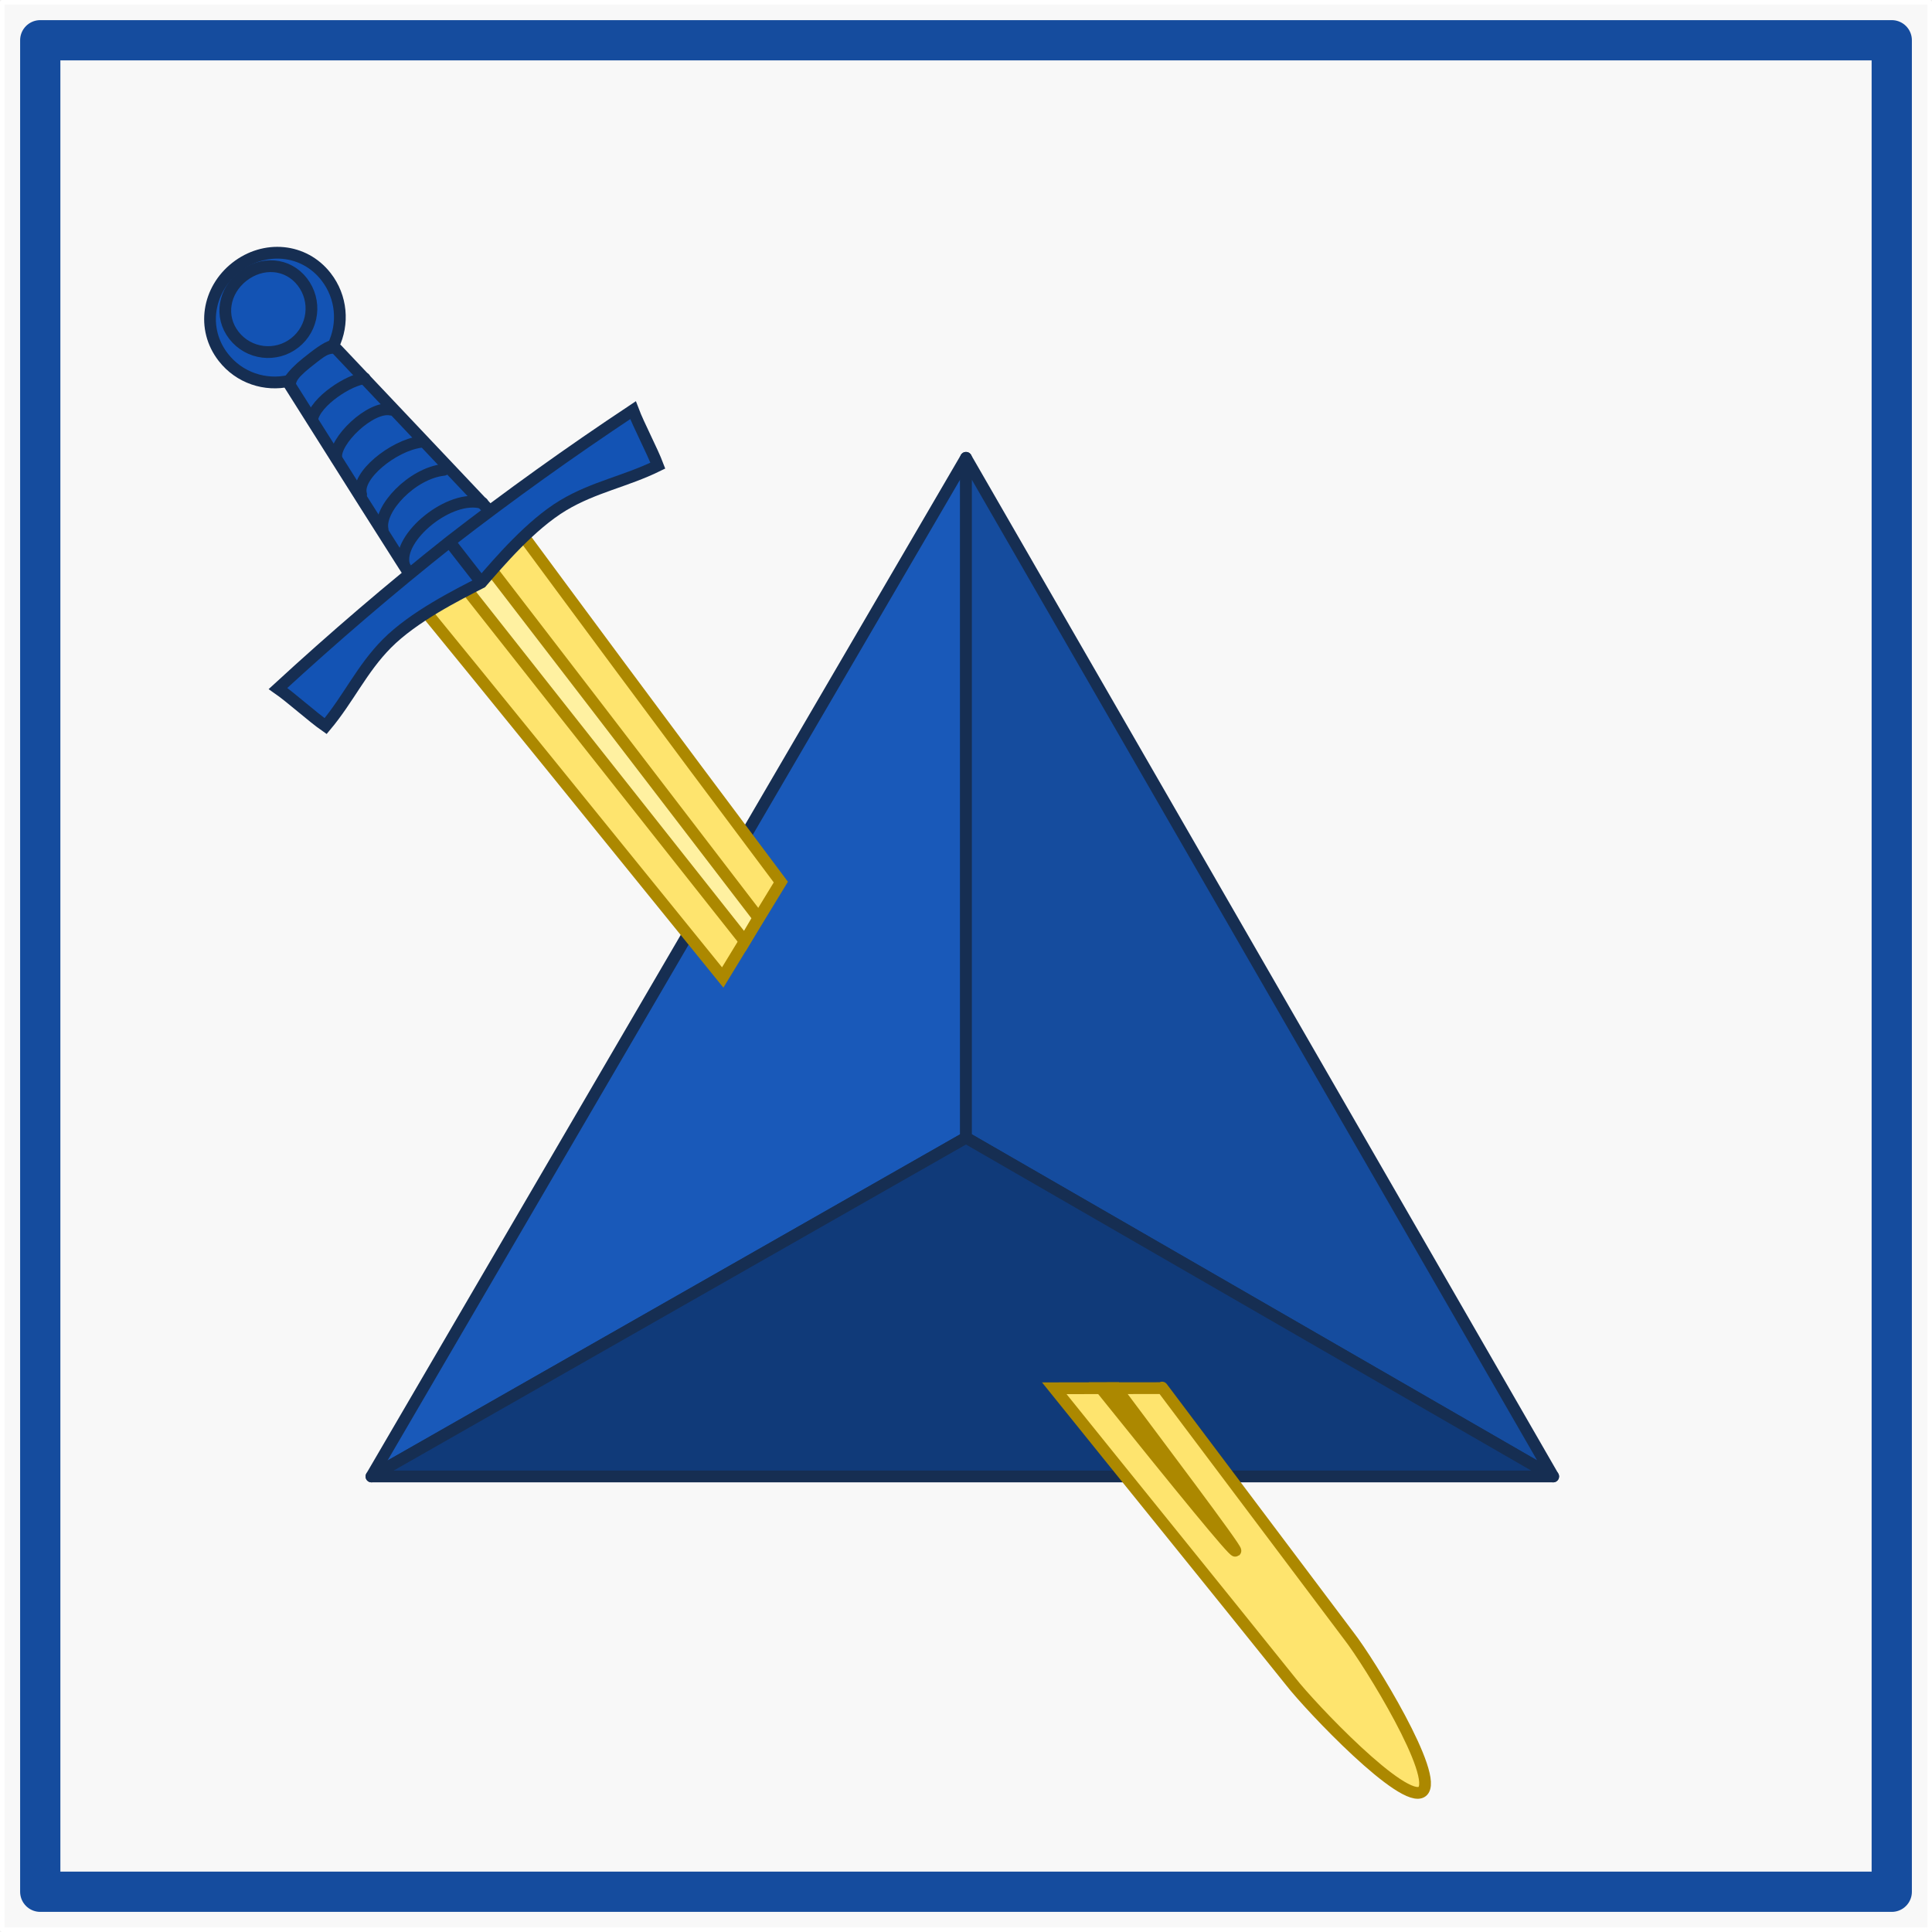
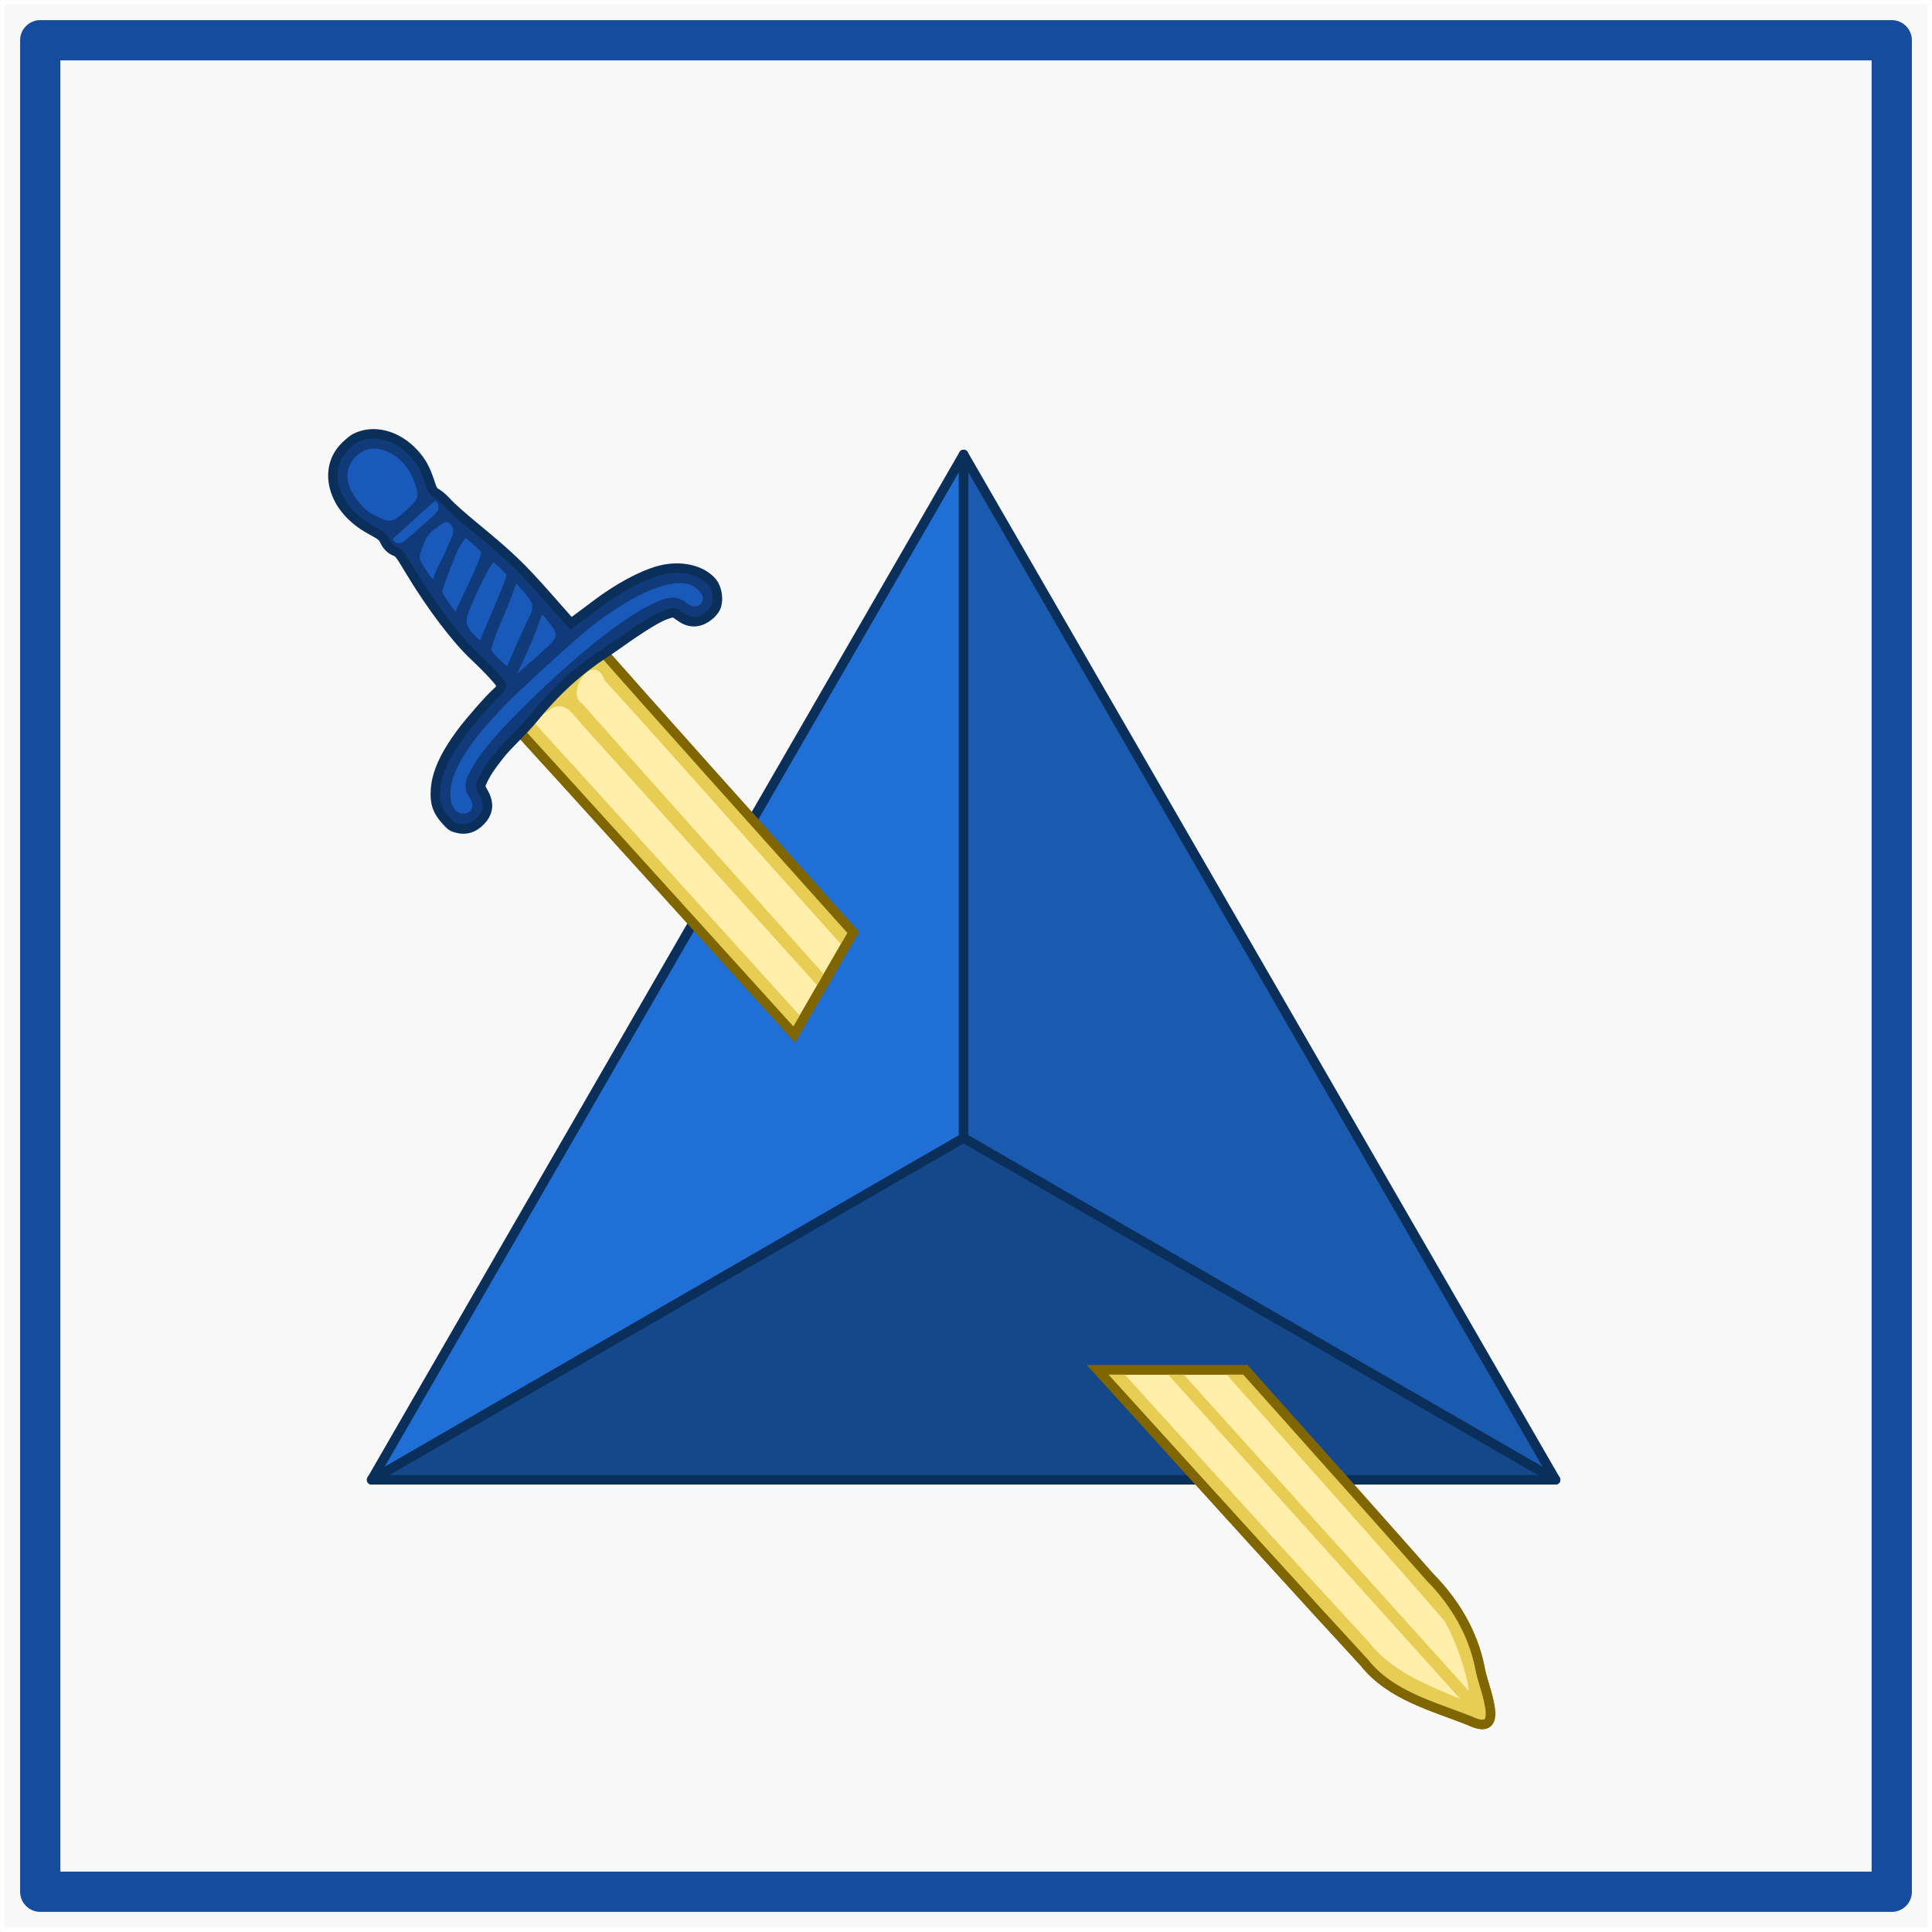
<svg xmlns="http://www.w3.org/2000/svg" width="120mm" height="120mm" viewBox="0 0 120 120" version="1.1" id="svg1">
  <defs id="defs1">
    <path id="path_63" d="m -145.707,-0.657 c 0.126,0.42 0.647,0.683 1.661,0.744 9.364,0.565 52.918,-12.931 76.927,-16.19 24.009,-3.26 44.568,-3.458 67.124,-3.367 22.556,0.091 44.205,0.652 68.213,3.912 24.008,3.26 66.121,15.887 75.837,15.646 1.193,-0.03 1.787,-0.287 1.916,-0.719" />
    <path id="path1" d="m -145.707,-0.657 c 0.126,0.42 0.647,0.683 1.661,0.744 9.364,0.565 52.918,-12.931 76.927,-16.19 24.009,-3.26 44.568,-3.458 67.124,-3.367 22.556,0.091 44.205,0.652 68.213,3.912 24.008,3.26 66.121,15.887 75.837,15.646 1.193,-0.03 1.787,-0.287 1.916,-0.719" />
  </defs>
  <g id="layer1" transform="translate(-50.56684,-44.35985)">
    <rect style="fill:#f8f8f8;stroke:#ffffff;stroke-width:0.281;stroke-linecap:round;stroke-linejoin:round;fill-opacity:1" id="rect2" width="119.719" height="119.719" x="50.708" y="44.501" />
    <rect style="display:inline;fill:none;fill-opacity:1;stroke:#154c9e;stroke-width:2.5;stroke-linecap:round;stroke-linejoin:round;stroke-dasharray:none;stroke-opacity:1" id="rect1" width="115" height="115" x="53.067" y="46.86" />
-     <g id="g56629-8" transform="matrix(0.242893,0,0,0.243766,6.260955,-80.85205)" style="display:inline;stroke-width:3;stroke-miterlimit:100;stroke-dasharray:none">
-       <g id="g27-7-2" transform="matrix(0.595382,0,0,0.595382,549.024,349.022)" style="stroke-width:5.039;stroke-miterlimit:100">
-         <path id="path1-3-3-2" d="M -456.232,908.386 -200.868,472.452 V 763.425 Z" style="fill:#1959b9;stroke:#162e52;stroke-width:5.039;stroke-linejoin:round;stroke-miterlimit:100" />
-         <path id="path2-8-4-9" d="M -200.867,763.425 V 472.452 L 51.332,908.386 Z" style="fill:#154c9e;stroke:#162e52;stroke-width:5.039;stroke-linejoin:round;stroke-miterlimit:100" />
-         <path id="path3-2-3-7" d="M -456.232,908.386 -200.868,763.425 51.331,908.386 Z" style="fill:#103a79;stroke:#162e52;stroke-width:5.039;stroke-linejoin:round;stroke-miterlimit:100" />
+     <g id="g103" transform="matrix(0.1456083,0,0,0.181461,38.037,25.76355)" style="display:inline;vector-effect:non-scaling-stroke;stroke:none;stroke-width:1;stroke-dasharray:none;-inkscape-stroke:hairline">
+       <g id="g15" style="display:inline;vector-effect:non-scaling-stroke;stroke:none;stroke-width:1;stroke-dasharray:none;-inkscape-stroke:hairline" transform="matrix(0.4396535,0,0,0.3527879,-31.08396,-654.8972)">
+         <path id="path12" style="display:inline;fill:#1f6fd6;fill-opacity:1;stroke:#0b2f5b;stroke-width:9.204;stroke-linecap:round;stroke-linejoin:round;stroke-dasharray:none;stroke-opacity:1" d="M 494.553,-1879.324 -79.824,-884.468 494.553,-1216.086 Z" transform="translate(706.7916,4467.088)" />
+         <path id="path14" style="display:inline;fill:#1a5bb0;fill-opacity:1;stroke:#0b2f5b;stroke-width:9.204;stroke-linecap:round;stroke-linejoin:round;stroke-dasharray:none;stroke-opacity:1" d="m 1775.723,3582.622 -574.38,-994.855 v 663.235 z" />
+         <path id="path15" style="display:inline;fill:#14488a;fill-opacity:1;stroke:#0b2f5b;stroke-width:9.204;stroke-linecap:round;stroke-linejoin:round;stroke-dasharray:none;stroke-opacity:1" d="M 626.963,3582.619 H 1775.723 l -574.378,-331.617 z" />
      </g>
-       <g id="Layer_2_2_-0-2" transform="matrix(-0.595382,0,0,-0.595382,255.441,1185.73)" stroke-miterlimit="10" style="display:inline;stroke-width:5.039;stroke-miterlimit:100">
-         <path id="path16-4-2" d="m -330.143,534.693 c -31.793,-39.366 -68.356,-84.272 -101.623,-125.587 -8.459,-10.828 -48.677,-53.028 -56.397,-46.997 -7.72,6.031 22.667,55.303 31.462,66.564 0.15,0.193 34.236,45.332 80.067,106.069 0.417,0.552 0,0 0,0 z m 117.438,216.621 c 51.09,67.842 95.336,127.562 111.303,149.104 l 5.376,1.091 36.203,-28.282 0.222,-5.479 c -18.032,-21.889 -83.043,-101.755 -128.138,-157.26 z" style="fill:#fee46e;stroke:#ac8800;stroke-width:5.039;stroke-miterlimit:100" />
-         <path id="path17-8-08-7" d="m -350.203,534.714 c -34.989,-43.377 -56.955,-70.201 -57.747,-69.582 -0.776,0.606 34.029,46.523 51.307,69.589 z m 147.098,201.306 c 61.779,80.38 79.962,103.945 117.608,152.684 l 10.692,-8.353 c -33.732,-42.652 -71.212,-89.953 -122.389,-154.34 z" style="fill:#fff1a1;stroke:#ac8800;stroke-width:5.039;stroke-miterlimit:100" />
-         <path id="path18-7-0" d="M -18.019,983.682 1.008,968.818 c 0,0 -58.017,-91.809 -58.046,-91.164 -4.955,-2.861 -15.295,0.135 -23.428,6.604 -7.691,6.11 -13.359,15.47 -11.962,21.043 -0.249,-0.095 74.409,78.381 74.409,78.381 z" style="fill:#1353b4" />
-         <g id="g23-5-6" style="fill:#0062ad;stroke:#162e52;stroke-width:5.039;stroke-miterlimit:100">
-           <path id="path19-9-8-7" d="m -84.608,913.524 c 13.928,4.151 36.914,-14.745 33.744,-26.44" style="fill:none;stroke:#162e52;stroke-width:5.039;stroke-linecap:round;stroke-miterlimit:100" />
-           <path id="path20-5-6" d="m -67.985,927.749 c 13.653,-1.431 28.125,-16.744 26.329,-25.475" style="fill:none;stroke:#162e52;stroke-width:5.039;stroke-linecap:round;stroke-miterlimit:100" />
-           <path id="path21-3-9" d="m -57.856,939.678 c 11.663,-1.62 27.743,-14.466 25.411,-22.433" style="fill:none;stroke:#162e52;stroke-width:5.039;stroke-linecap:round;stroke-miterlimit:100" />
-           <path id="path22-2-3" d="m -45.276,953.494 c 8.687,1.889 24.741,-13.549 23.479,-20.786" style="fill:none;stroke:#162e52;stroke-width:5.039;stroke-linecap:round;stroke-miterlimit:100" />
-           <path id="path23-7-0-6" d="m -33.966,966.877 c 6.246,-0.328 21.244,-9.758 22.588,-17.641" style="fill:none;stroke:#162e52;stroke-width:5.039;stroke-linecap:round;stroke-miterlimit:100" />
+       <g id="g38" transform="matrix(1.694054,-1.223956,-1.526503,-1.360384,-2040.153,885.2539)" style="display:inline;stroke-width:1.389">
+         <g id="g35" style="display:inline;stroke-width:1.389">
+           <path id="path34" style="display:inline;fill:#ffefab;fill-opacity:1;stroke:#806600;stroke-width:1.775;stroke-dasharray:none;stroke-opacity:1" d="m 981.695,-470.824 -21.555,0.428 c 0.115,-15.184 0.196,-44.868 0.277,-78.577 l 20.981,6.813 c 0.071,30.81 0.156,57.511 0.298,71.336 z m -21.06,-162.737 c 0.1,-31.832 0.225,-59.562 0.406,-74.064 -0.48,-7.795 4.031,-14.495 7.354,-21.175 3.029,-7.334 6.137,3.145 8.046,6.002 3.437,5.722 4.737,12.374 4.412,18.988 0.132,10.801 0.223,29.457 0.294,51.794 z" />
+           <path id="path35" style="fill:#e7cd54;fill-opacity:1;stroke-width:1.389" d="m 981.695,-470.824 -21.555,0.428 c 0.115,-15.184 0.196,-44.868 0.277,-78.577 l 3.135,1.019 c -0.077,32.556 -0.147,61.053 -0.249,75.476 1.061,-0.29 2.136,-0.525 3.208,-0.769 3.59,0.057 3.358,-3.022 3.189,-5.511 0.015,-13.923 0.034,-38.524 0.056,-67.183 l 2.327,0.756 c 0.054,29.227 0.142,54.383 0.277,68.664 -1.169,3.724 8.332,6.042 6.028,0.534 0.096,-10.829 -0.011,-21.661 -0.049,-32.49 -0.057,-6.863 -0.096,-19.258 -0.13,-34.719 l 3.188,1.036 c 0.071,30.81 0.156,57.511 0.298,71.336 z m -21.06,-162.737 c 0.1,-31.832 0.225,-59.562 0.406,-74.064 -0.48,-7.795 4.031,-14.495 7.354,-21.175 3.029,-7.334 6.137,3.145 8.046,6.002 3.437,5.722 4.737,12.374 4.412,18.988 0.132,10.801 0.223,29.457 0.294,51.794 l -3.194,2.874 c -0.112,-28.085 -0.281,-52.072 -0.564,-62.721 -0.875,-4.253 -3.49,-10.14 -5.377,-12.745 -0.008,16.228 -0.021,46.497 -0.016,80.826 l -2.181,1.962 c 0.017,-35.204 0.027,-66.41 0.016,-82.807 -2.877,6.125 -6.136,12.467 -5.587,19.45 -0.204,13.423 -0.345,39.043 -0.453,68.777 z" />
+           <path id="path153" style="display:inline;fill:none;fill-opacity:1;stroke:#806600;stroke-width:1.775;stroke-dasharray:none;stroke-opacity:1" d="m 981.695,-470.824 -21.555,0.428 c 0.115,-15.184 0.196,-44.868 0.277,-78.577 l 20.981,6.813 c 0.071,30.81 0.156,57.511 0.298,71.336 z m -21.06,-162.737 c 0.1,-31.832 0.225,-59.562 0.406,-74.064 -0.48,-7.795 4.031,-14.495 7.354,-21.175 3.029,-7.334 6.137,3.145 8.046,6.002 3.437,5.722 4.737,12.374 4.412,18.988 0.132,10.801 0.223,29.457 0.294,51.794 z" />
        </g>
-         <path id="path18-7-0-1" d="m -1.955,963.806 c -12.222,-19.329 -54.775,-86.581 -54.8,-86.029 -4.955,-2.861 -15.295,0.135 -23.428,6.604 -7.691,6.11 -11.955,21.087 -11.962,21.043 0,0 54.139,57.072 70.071,73.821 3.604,3.854 21.099,-9.371 20.118,-15.439 z" style="fill:none;stroke:#162e52;stroke-width:5.039;stroke-miterlimit:100" />
-         <path id="path24-3-4" d="m -70.424,896.982 c -25.963,20.031 -51.453,38.189 -78.795,56.294 -2.476,-6.534 -8.182,-17.201 -10.658,-23.735 13.806,-6.763 27.436,-9.103 40.637,-16.982 13.877,-8.284 27.504,-24.22 35.172,-33.04 10.413,-5.305 29.174,-14.671 40.57,-26.13 10.84,-10.901 16.41,-23.56 26.312,-35.318 5.74,3.984 14.71,12.101 20.45,16.085 -24.182,22.146 -47.969,42.483 -73.688,62.826 z" style="fill:#1353b4;stroke:#162e52;stroke-width:5.039;stroke-miterlimit:100" />
-         <path id="path25-9-6-9" d="m 21.3,1014.4 c -12.187,9.521 -29.158,8.161 -38.679,-4.026 -6.801,-8.706 -7.637,-20.172 -3.119,-29.483 0.252,-0.518 -0.285,0.504 0,0 3.045,-0.625 7.844,-4.493 11.544,-7.427 2.986,-2.365 5.779,-5.118 7.412,-7.63 10.252,-2.331 21.396,1.229 28.297,10.063 9.521,12.186 6.733,28.982 -5.455,38.503 z" style="fill:#1353b4;stroke:#162e52;stroke-width:5.039;stroke-miterlimit:100" />
-         <path id="path26-7-3" d="m 22.191,985.29 c -6.331,-8.104 -18.033,-9.542 -26.138,-3.211 -8.104,6.331 -9.542,18.033 -3.211,26.138 6.331,8.104 17.406,8.739 25.51,2.408 8.104,-6.331 10.17,-17.231 3.839,-25.335 z" style="fill:#1353b4;stroke:#162e52;stroke-width:5.039;stroke-miterlimit:100" />
-         <line id="line26-7-6" x1="-84.068" x2="-70.424" y1="879.518" y2="896.982" style="fill:#0062ad;stroke:#162e52;stroke-width:5.039;stroke-miterlimit:100" />
+         <g id="g37" style="display:inline;stroke-width:1.389" transform="translate(802.2604,-692.156)">
+           <path d="m 161.042,219.679 c -2.884,-0.407 -6.32,-0.38 -8.703,-0.776 -2.822,-0.469 -4.305,-0.852 -5.858,-1.514 -0.931,-0.397 -0.989,-0.473 -1.23,-1.623 -0.495,-2.363 -1.825,-3.553 -4.101,-3.668 -1.793,-0.091 -3.047,0.491 -3.993,1.854 -0.591,0.852 -0.647,1.083 -0.646,2.684 -8.7e-4,2.306 0.654,3.764 2.462,5.506 2.201,2.121 5.632,3.611 10.627,4.617 2.613,0.526 8.082,1.176 9.885,1.176 1.743,-6.6e-4 1.817,0.112 1.816,2.744 -3e-4,1.265 -0.114,3.582 -0.253,5.148 -0.401,4.519 0.272,12.397 1.679,19.651 0.756,3.899 0.77,4.058 0.424,4.785 -0.418,0.876 -0.455,1.763 -0.119,2.885 0.215,0.719 0.155,1.044 -0.578,3.138 -1.343,3.833 -1.266,7.447 0.219,10.372 1.375,2.708 3.839,4.335 6.728,4.441 0.907,0.034 1.946,-0.016 2.307,-0.109 l 1e-5,0 c 3.767,-0.974 6.323,-4.847 6.324,-9.583 7.7e-4,-2.032 -0.339,-3.48 -1.359,-5.795 -0.722,-1.638 -0.733,-1.708 -0.442,-2.686 0.164,-0.552 0.283,-1.672 0.263,-2.488 -0.019,-0.816 0.318,-3.851 0.751,-6.744 1.276,-8.543 1.478,-11.249 1.405,-18.788 l -0.065,-6.656 1.396,-0.147 c 0.768,-0.081 2.7,-0.256 4.294,-0.389 5.212,-0.437 10.131,-1.619 13.208,-3.176 3.539,-1.79 5.914,-5.042 5.899,-8.076 -0.008,-1.647 -1.362,-3.642 -2.852,-4.204 -1.034,-0.39 -2.755,-0.273 -3.803,0.257 -1.185,0.599 -1.844,1.562 -2.18,3.185 -0.256,1.239 -0.269,1.254 -1.453,1.782 -2.425,1.083 -8.151,1.698 -12.279,2.197 -7.062,1.175 -12.639,1.103 -19.773,9.6e-4 z" id="path36" style="display:inline;fill:#1959b9;fill-opacity:1;stroke-width:0.035;stroke-dasharray:none" />
+           <path style="display:inline;fill:#103a79;fill-opacity:1;stroke:#103a79;stroke-width:0.347;stroke-dasharray:none;stroke-opacity:1" d="m 981.696,-470.824 c 3.554,-0.503 7.789,-0.472 10.726,-0.961 3.478,-0.579 5.305,-1.052 7.22,-1.868 1.148,-0.489 1.219,-0.583 1.516,-2.001 0.611,-2.912 2.251,-4.379 5.056,-4.522 2.209,-0.113 3.755,0.604 4.92,2.283 0.729,1.049 0.797,1.334 0.794,3.307 0,2.842 -0.808,4.639 -3.037,6.786 -2.714,2.614 -6.943,4.453 -13.098,5.694 -3.22,0.649 -9.96,1.453 -12.183,1.453 -2.147,0 -2.239,0.138 -2.239,3.383 -2.1e-4,1.559 0.139,4.414 0.31,6.343 0.492,5.568 -0.341,15.277 -2.079,24.216 -0.934,4.805 -0.951,5.001 -0.525,5.896 0.515,1.08 0.56,2.173 0.145,3.555 -0.265,0.886 -0.192,1.287 0.711,3.867 1.653,4.723 1.557,9.176 -0.275,12.782 -1.695,3.337 -4.733,5.343 -8.293,5.476 -1.118,0.042 -2.398,-0.018 -2.843,-0.133 h -10e-6 c -4.642,-1.199 -7.789,-5.97 -7.789,-11.806 0,-2.504 0.419,-4.289 1.678,-7.142 0.89,-2.018 0.904,-2.105 0.546,-3.31 -0.202,-0.681 -0.348,-2.06 -0.323,-3.066 0.024,-1.005 -0.391,-4.745 -0.922,-8.31 -1.568,-10.526 -1.817,-13.862 -1.723,-23.151 l 0.083,-8.202 -1.72,-0.18 c -0.946,-0.099 -3.327,-0.314 -5.292,-0.478 -6.423,-0.536 -12.484,-1.991 -16.276,-3.907 -4.361,-2.204 -7.286,-6.21 -7.266,-9.949 0.011,-2.03 1.68,-4.489 3.517,-5.181 1.275,-0.481 3.395,-0.338 4.687,0.315 1.46,0.738 2.272,1.924 2.685,3.923 0.315,1.527 0.33,1.545 1.789,2.196 2.988,1.333 10.044,2.089 15.131,2.701 8.702,1.445 15.575,1.353 24.367,-0.008 z m -7.804,71.781 c 2.334,-1.109 3.79,-3.827 3.982,-7.433 0.14,-2.628 -0.139,-4.041 -1.301,-6.579 -1.071,-2.34 -1.66,-2.619 -5.537,-2.619 -3.854,0 -4.469,0.263 -5.528,2.36 -2.162,4.283 -2.14,8.84 0.058,12.08 1.064,1.568 1.907,2.199 3.548,2.652 1.537,0.425 3.262,0.258 4.778,-0.463 z m 3.987,-19.814 c 0.051,-0.44 -0.144,-0.879 -0.567,-1.277 -0.628,-0.59 -0.797,-0.607 -6.22,-0.642 -5.532,-0.035 -5.579,-0.031 -6.246,0.595 -0.639,0.6 -0.881,1.564 -0.491,1.954 0.1,0.1 3.165,0.149 6.813,0.11 l 6.632,-0.071 z m -4.554,-5.049 c 2.933,-1.525 3.025,-1.642 3.44,-4.375 0.571,-3.76 0.624,-3.616 -1.015,-2.734 -0.764,0.411 -2.163,1.004 -3.109,1.317 -0.946,0.313 -2.196,0.838 -2.778,1.166 -0.582,0.328 -1.623,0.804 -2.312,1.059 -1.492,0.552 -2.318,1.501 -2.318,2.665 0,1.318 0.628,1.687 3.05,1.792 1.977,0.326 3.284,0.004 5.042,-0.891 z m -5.975,-5.844 c 1.094,-0.317 9.501,-4.588 10.004,-5.081 0.346,-0.339 1.057,-5.589 0.793,-5.853 -2.752,1.301 -12.575,4.944 -13.823,6.41 -0.098,0.256 -0.037,1.503 0.137,2.772 l 0.315,2.307 0.824,-0.143 c 0.453,-0.079 1.241,-0.264 1.75,-0.412 z m 10.102,-13.627 c 1.674,-1.574 1.168,-4.008 0.976,-6.056 l -1.504,0.711 c -0.827,0.391 -4.152,1.944 -7.388,3.452 -3.783,1.762 -5.94,2.911 -6.041,3.216 -0.188,0.572 0.144,4.421 0.381,4.419 1.477,-0.013 11.87,-4.241 13.576,-5.741 z m -11.411,-2.868 c 1.52,-0.807 3.36,-1.729 4.087,-2.05 3.966,-1.749 7.536,-3.653 7.81,-4.165 0.209,-0.391 0.247,-1.351 0.119,-3.059 -0.103,-1.369 -0.222,-2.488 -0.266,-2.488 -0.044,0 -2.381,1.056 -5.194,2.346 -2.813,1.29 -5.722,2.544 -6.465,2.787 -1.464,0.478 -2.29,1.191 -2.732,2.359 -0.243,0.643 -0.423,5.737 -0.202,5.737 0.044,0 1.324,-0.66 2.844,-1.467 z m -0.411,-8.888 c 2.16,-1.192 5.339,-2.695 8.926,-4.22 l 3.37,-1.432 -5.965,-0.071 c -8.081,-0.096 -8.11,-0.081 -8.454,4.504 -0.198,2.637 -0.319,2.568 2.123,1.22 z m 18.918,-8.819 c 9.388,-0.773 14.573,-1.88 18.884,-4.034 4.516,-2.257 6.757,-6.225 4.684,-8.298 -1.522,-1.522 -3.619,-0.659 -3.91,1.608 -0.326,2.547 -1.438,3.617 -4.917,4.728 -4.91,1.569 -11.018,2.294 -22.491,2.669 -14.017,0.458 -25.948,-0.324 -32.864,-2.155 -4.31,-1.141 -5.923,-2.269 -6.476,-4.527 -0.53,-2.165 -0.679,-2.438 -1.572,-2.885 -0.944,-0.473 -1.449,-0.365 -2.469,0.525 -0.649,0.566 -0.624,2.937 0.044,4.247 2.228,4.367 10.755,7.347 23.835,8.329 3.792,0.285 23.06,0.139 27.252,-0.206 z" id="path37" transform="matrix(-0.8114543,3.0561252e-4,-3.0607481e-4,0.8115158,957.4996,601.4605)" />
+           <path d="m 194.569,260.598 c 2.416,-1.626 4.951,-3.943 6.988,-5.242 2.411,-1.539 3.769,-2.245 5.367,-2.792 0.958,-0.328 1.052,-0.31 2.001,0.384 1.95,1.425 3.735,1.42 5.504,-0.016 1.393,-1.131 1.935,-2.402 1.726,-4.048 -0.131,-1.028 -0.244,-1.238 -1.318,-2.426 -1.544,-1.714 -3.006,-2.36 -5.517,-2.446 -3.056,-0.104 -6.604,1.082 -10.989,3.675 -2.294,1.356 -6.794,4.529 -8.133,5.736 -1.294,1.166 -1.425,1.132 -3.188,-0.825 -0.847,-0.941 -2.314,-2.738 -3.259,-3.995 -2.728,-3.627 -8.504,-9.031 -14.407,-13.481 -3.173,-2.392 -3.29,-2.5 -3.519,-3.272 -0.276,-0.931 -0.843,-1.614 -1.843,-2.224 -0.641,-0.39 -0.815,-0.672 -1.672,-2.719 -1.569,-3.746 -4.045,-6.381 -7.109,-7.562 -2.835,-1.093 -5.756,-0.654 -7.974,1.198 -0.697,0.582 -1.435,1.312 -1.641,1.624 l 0,0 c -2.147,3.243 -1.453,7.829 1.717,11.35 1.36,1.511 2.582,2.36 4.891,3.398 1.633,0.735 1.688,0.779 2.127,1.7 0.248,0.52 0.909,1.432 1.47,2.025 0.561,0.593 2.342,3.075 3.959,5.514 4.772,7.202 6.434,9.348 11.537,14.902 l 4.505,4.903 -0.939,1.042 c -0.516,0.573 -1.835,1.995 -2.93,3.16 -3.581,3.809 -6.445,7.977 -7.689,11.191 -1.431,3.697 -1.019,7.701 1.024,9.946 1.109,1.219 3.451,1.796 4.935,1.217 1.029,-0.402 2.23,-1.639 2.655,-2.734 0.479,-1.237 0.324,-2.394 -0.513,-3.824 -0.639,-1.092 -0.64,-1.112 -0.114,-2.296 1.077,-2.426 4.92,-6.712 7.654,-9.842 4.461,-5.595 8.654,-9.27 14.693,-13.221 z" id="use2" style="display:inline;fill:none;fill-opacity:1;stroke:#0b2f5b;stroke-width:1.775;stroke-dasharray:none;stroke-opacity:1" transform="matrix(-0.7431477,-0.6686181,0.6696435,-0.7431419,131.1287,543.4329)" />
+         </g>
      </g>
    </g>
  </g>
</svg>
